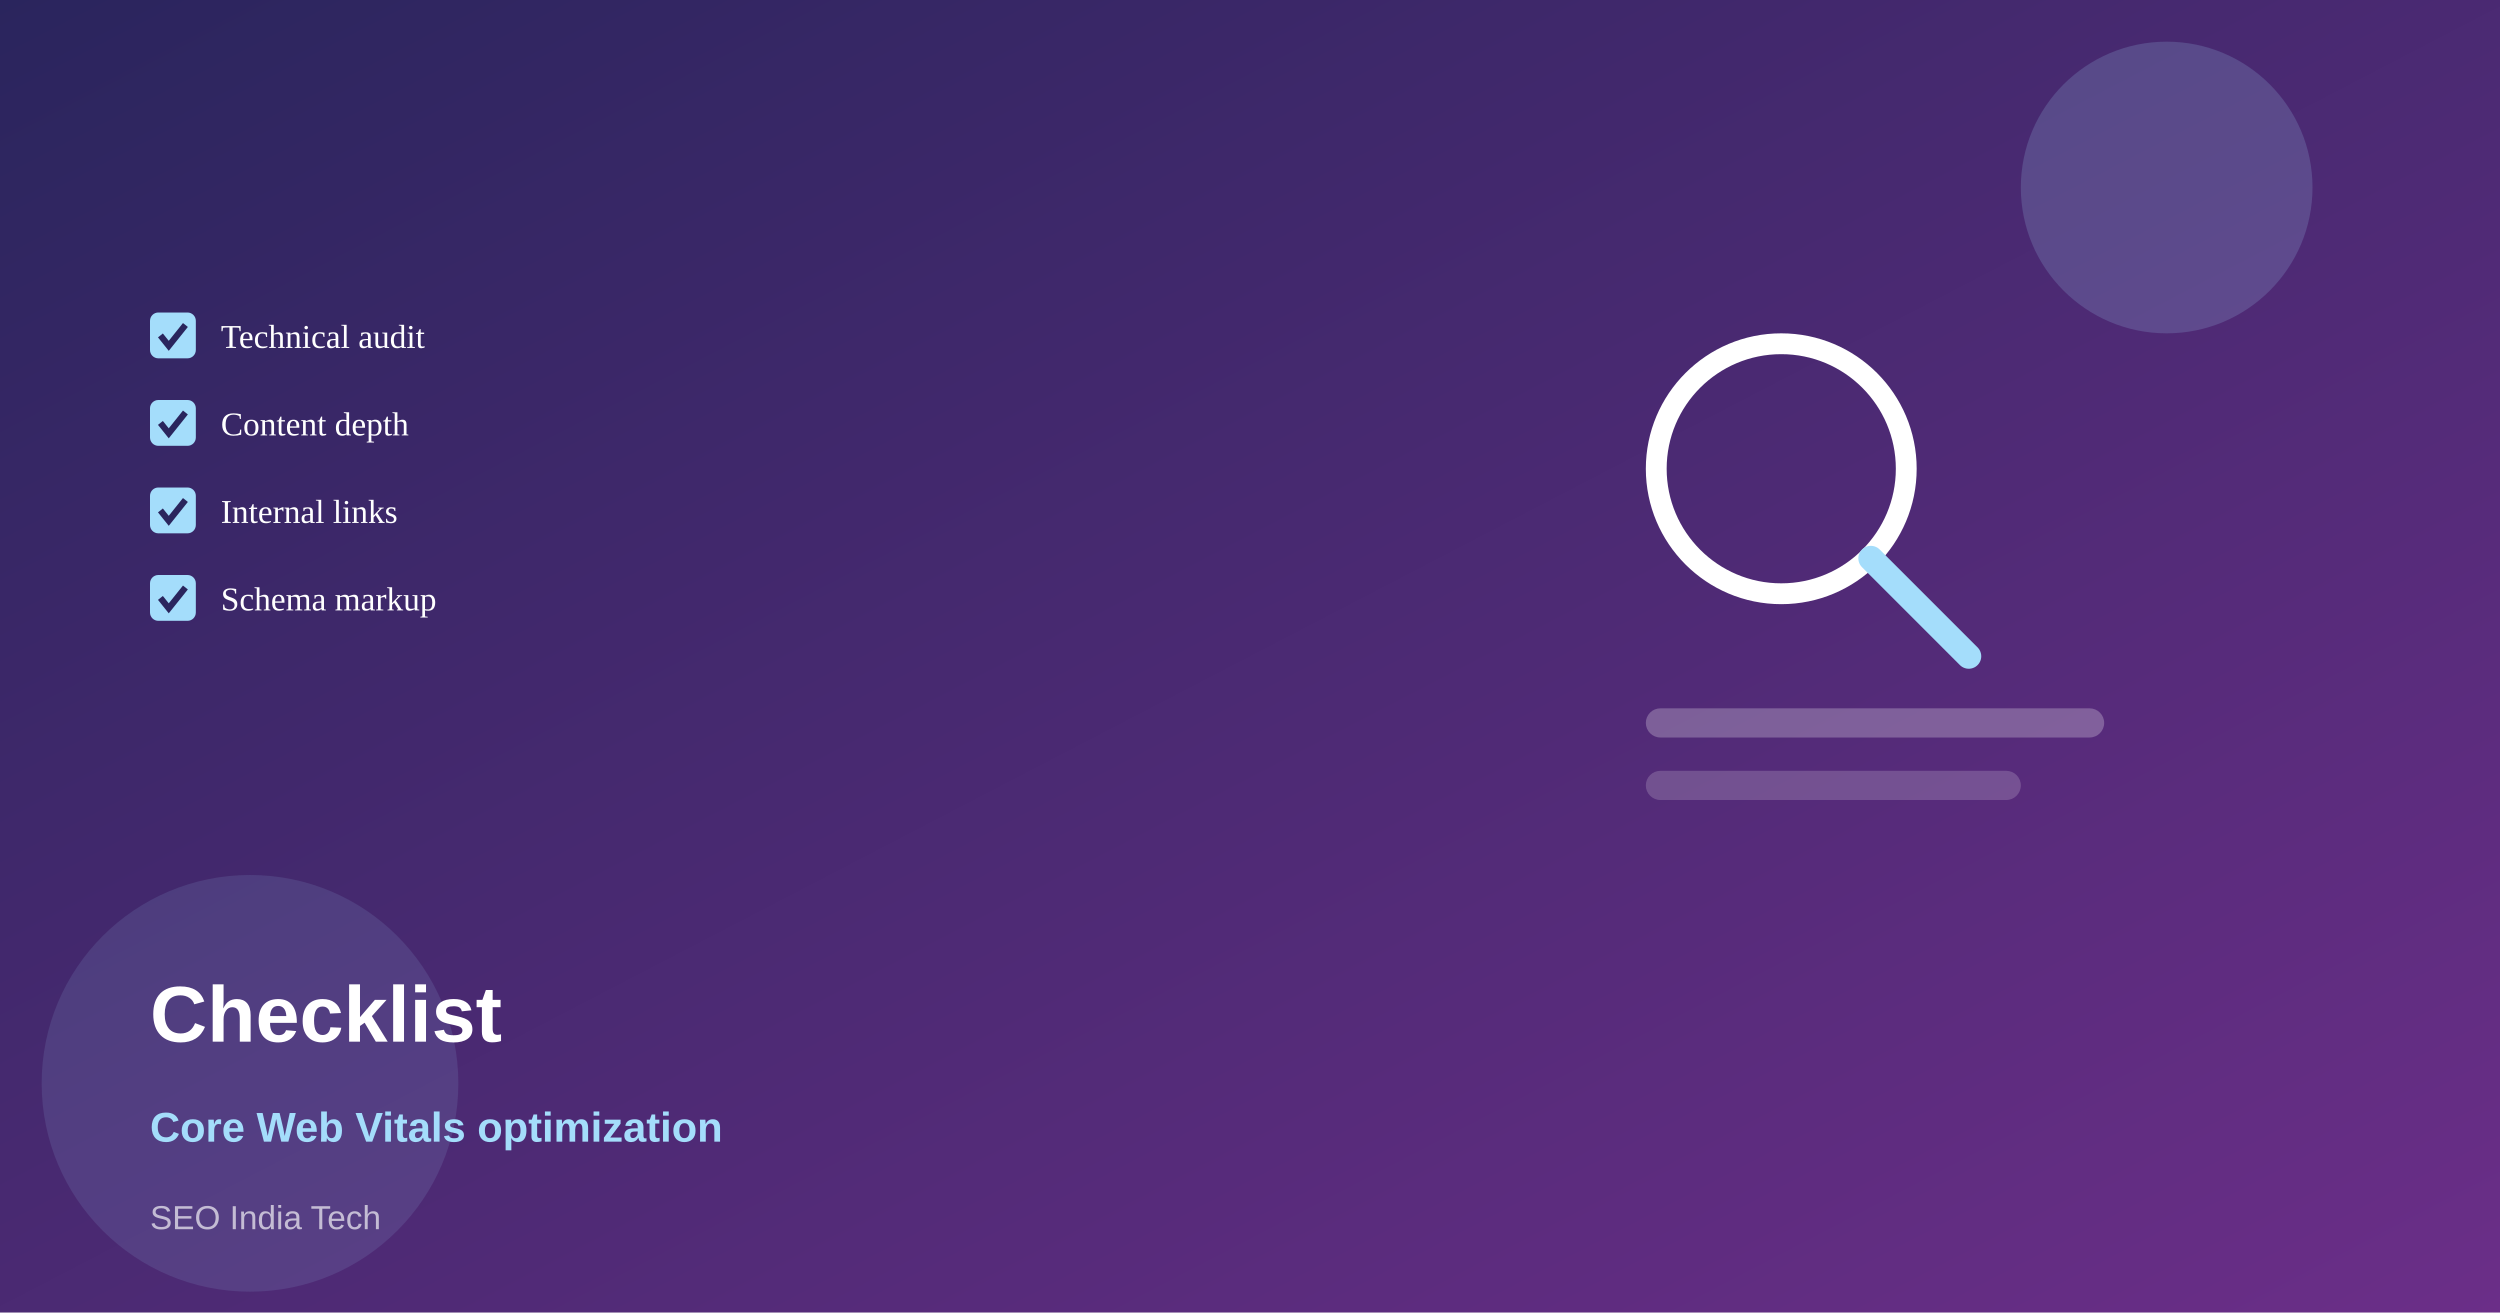
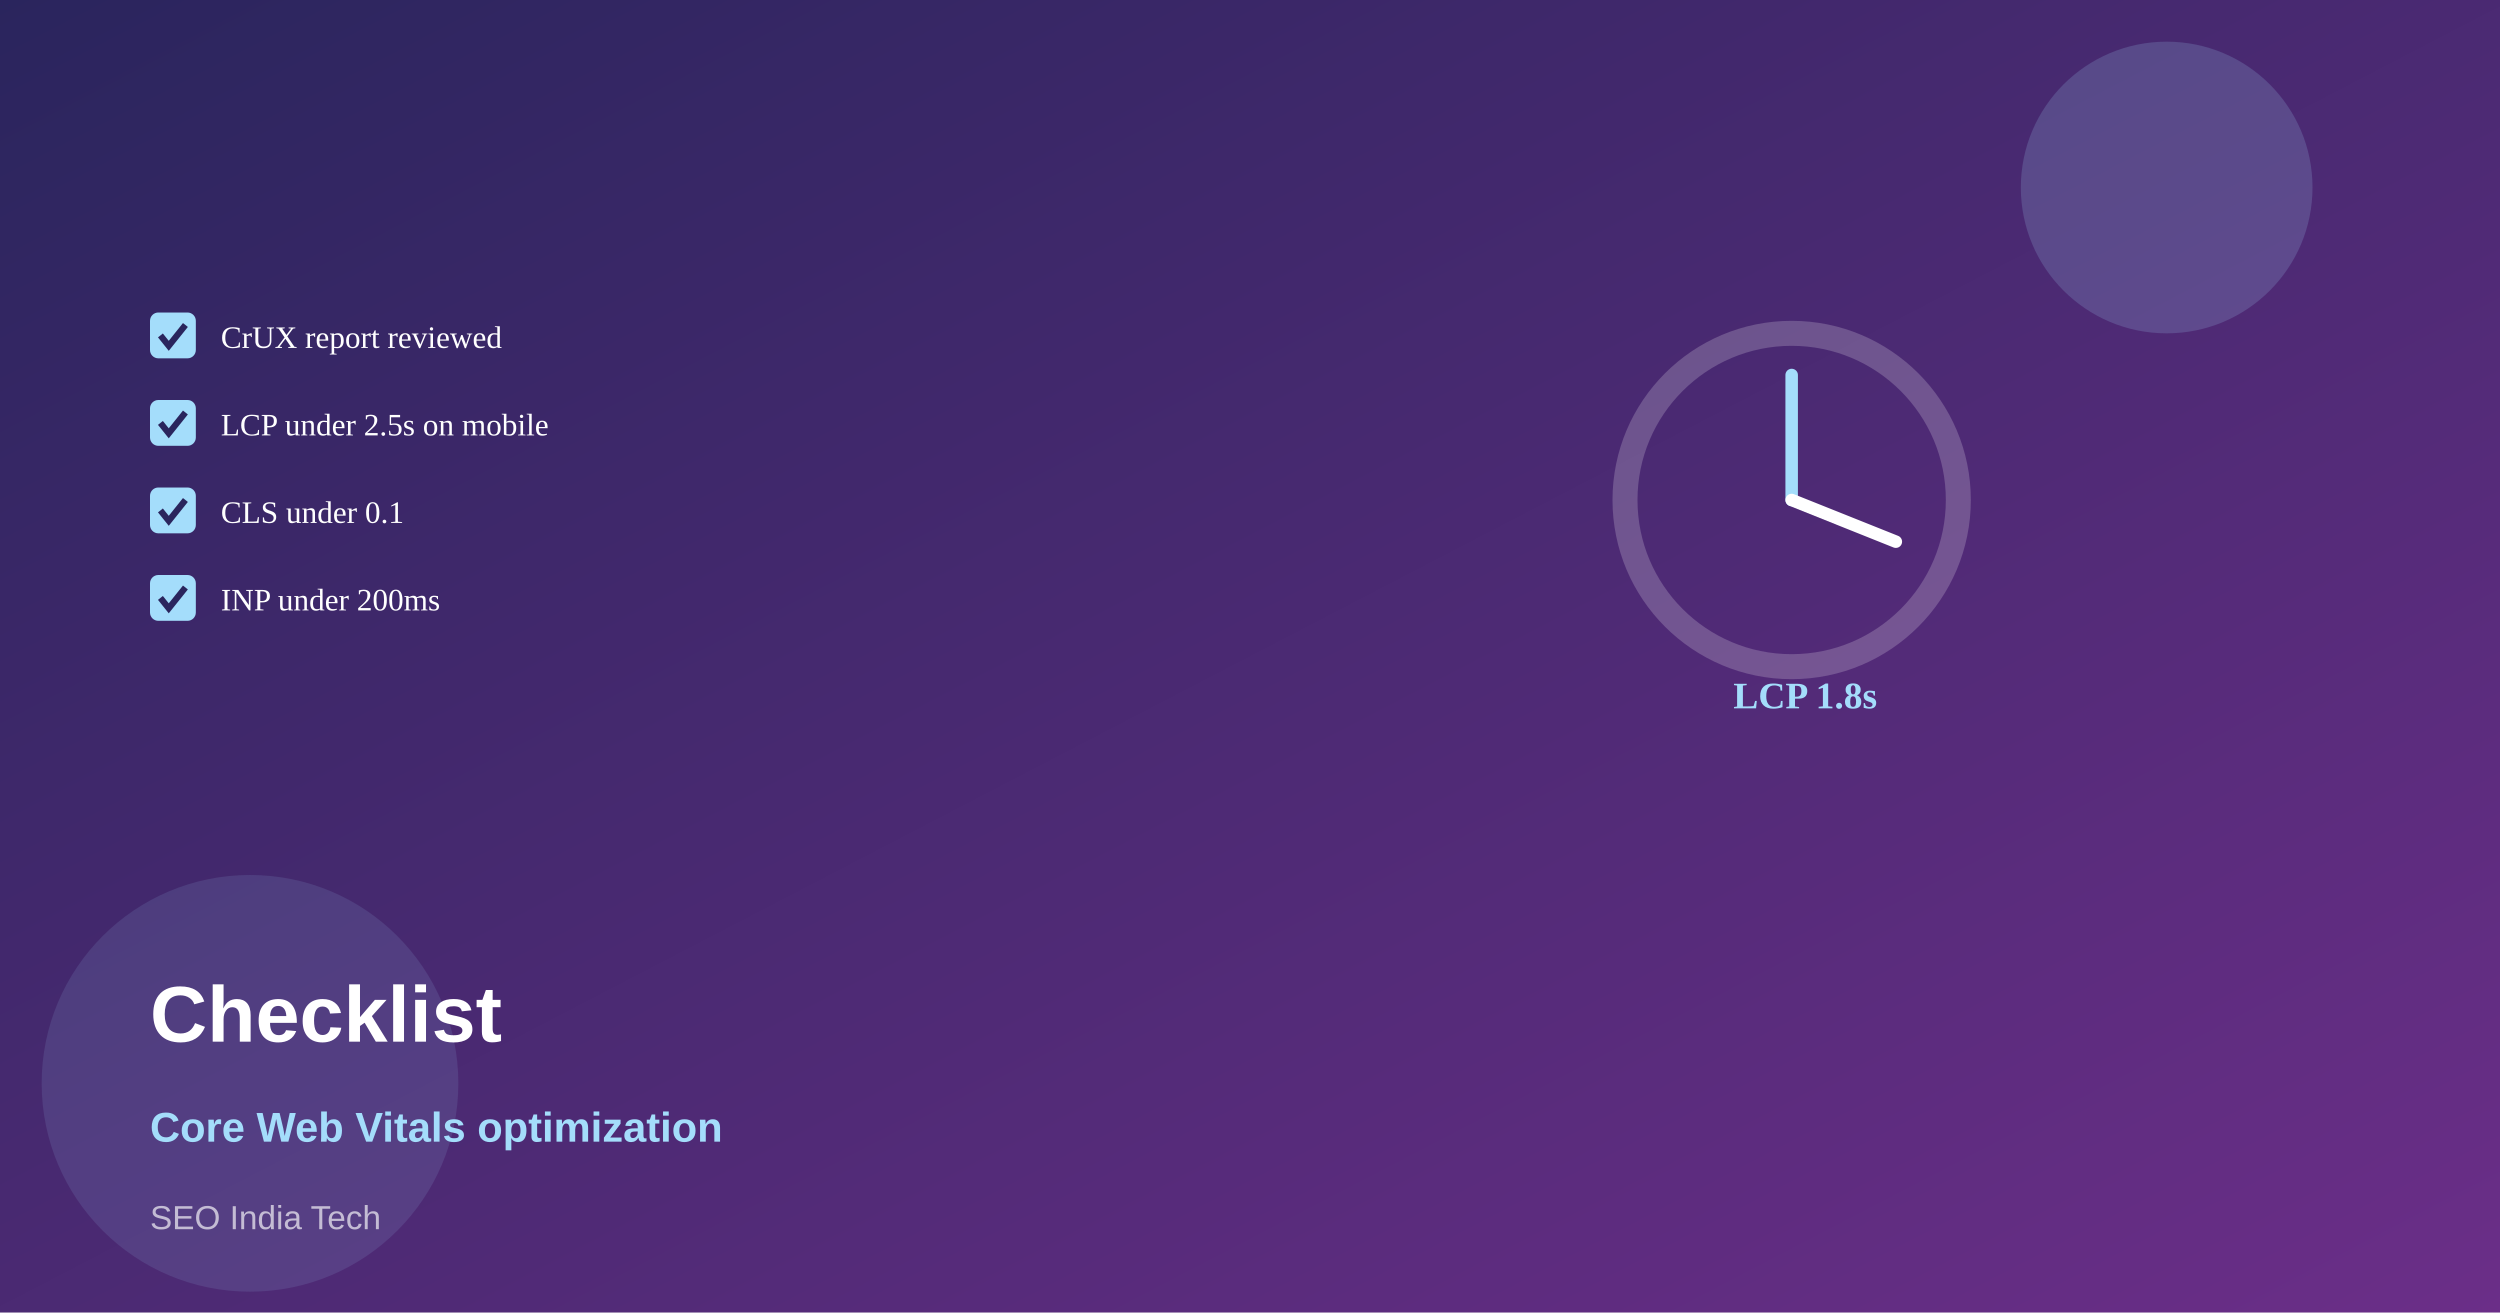
<svg xmlns="http://www.w3.org/2000/svg" width="1200" height="630" viewBox="0 0 1200 630" role="img" aria-label="Checklist">
  <defs>
    <linearGradient id="bg-checklist-core-web-vitals-optimization-guide" x1="0%" y1="0%" x2="100%" y2="100%">
      <stop offset="0%" stop-color="#2A255D" />
      <stop offset="100%" stop-color="#6B2E88" />
    </linearGradient>
    <filter id="shadow-checklist-core-web-vitals-optimization-guide" x="-20%" y="-20%" width="140%" height="140%">
      <feDropShadow dx="0" dy="8" stdDeviation="12" flood-color="#000" flood-opacity="0.25" />
    </filter>
  </defs>
  <rect width="1200" height="630" fill="url(#bg-checklist-core-web-vitals-optimization-guide)" />
  <circle cx="1040" cy="90" r="70" fill="#A4DDFB" opacity="0.18" />
  <circle cx="120" cy="520" r="100" fill="#A4DDFB" opacity="0.12" />
  <g transform="translate(72,150)">
    <rect width="22" height="22" rx="4" fill="#A4DDFB" />
    <path d="M5 11 L9 16 L17 6" fill="none" stroke="#2A255D" stroke-width="3" />
-     <text x="34" y="17" fill="#ffffff" font-size="16">Technical audit</text>
+     <text x="34" y="17" fill="#ffffff" font-size="15">CrUX report reviewed</text>
  </g>
  <g transform="translate(72,192)">
    <rect width="22" height="22" rx="4" fill="#A4DDFB" />
    <path d="M5 11 L9 16 L17 6" fill="none" stroke="#2A255D" stroke-width="3" />
-     <text x="34" y="17" fill="#ffffff" font-size="16">Content depth</text>
+     <text x="34" y="17" fill="#ffffff" font-size="15">LCP under 2.5s on mobile</text>
  </g>
  <g transform="translate(72,234)">
    <rect width="22" height="22" rx="4" fill="#A4DDFB" />
    <path d="M5 11 L9 16 L17 6" fill="none" stroke="#2A255D" stroke-width="3" />
-     <text x="34" y="17" fill="#ffffff" font-size="16">Internal links</text>
+     <text x="34" y="17" fill="#ffffff" font-size="15">CLS under 0.1</text>
  </g>
  <g transform="translate(72,276)">
    <rect width="22" height="22" rx="4" fill="#A4DDFB" />
    <path d="M5 11 L9 16 L17 6" fill="none" stroke="#2A255D" stroke-width="3" />
-     <text x="34" y="17" fill="#ffffff" font-size="16">Schema markup</text>
+     <text x="34" y="17" fill="#ffffff" font-size="15">INP under 200ms</text>
  </g>
-   <g transform="translate(770,140)">
-     <circle cx="85" cy="85" r="60" fill="none" stroke="#ffffff" stroke-width="10" />
-     <line x1="128" y1="128" x2="175" y2="175" stroke="#A4DDFB" stroke-width="12" stroke-linecap="round" />
-     <rect x="20" y="200" width="220" height="14" rx="7" fill="rgba(255,255,255,0.25)" />
-     <rect x="20" y="230" width="180" height="14" rx="7" fill="rgba(255,255,255,0.18)" />
+   <g transform="translate(760,130)">
+     <circle cx="100" cy="110" r="80" fill="none" stroke="rgba(255,255,255,0.2)" stroke-width="12" />
+     <path d="M100 110 L100 50" stroke="#A4DDFB" stroke-width="6" stroke-linecap="round" />
+     <path d="M100 110 L150 130" stroke="#ffffff" stroke-width="6" stroke-linecap="round" />
+     <text x="72" y="210" fill="#A4DDFB" font-size="18" font-weight="700">LCP 1.8s</text>
  </g>
  <text x="72" y="500" fill="#ffffff" font-family="Arial,Helvetica,sans-serif" font-size="38" font-weight="700">Checklist</text>
  <text x="72" y="548" fill="#A4DDFB" font-family="Arial,Helvetica,sans-serif" font-size="20" font-weight="600">Core Web Vitals optimization</text>
  <text x="72" y="590" fill="rgba(255,255,255,0.65)" font-family="Arial,Helvetica,sans-serif" font-size="16">SEO India Tech</text>
</svg>
